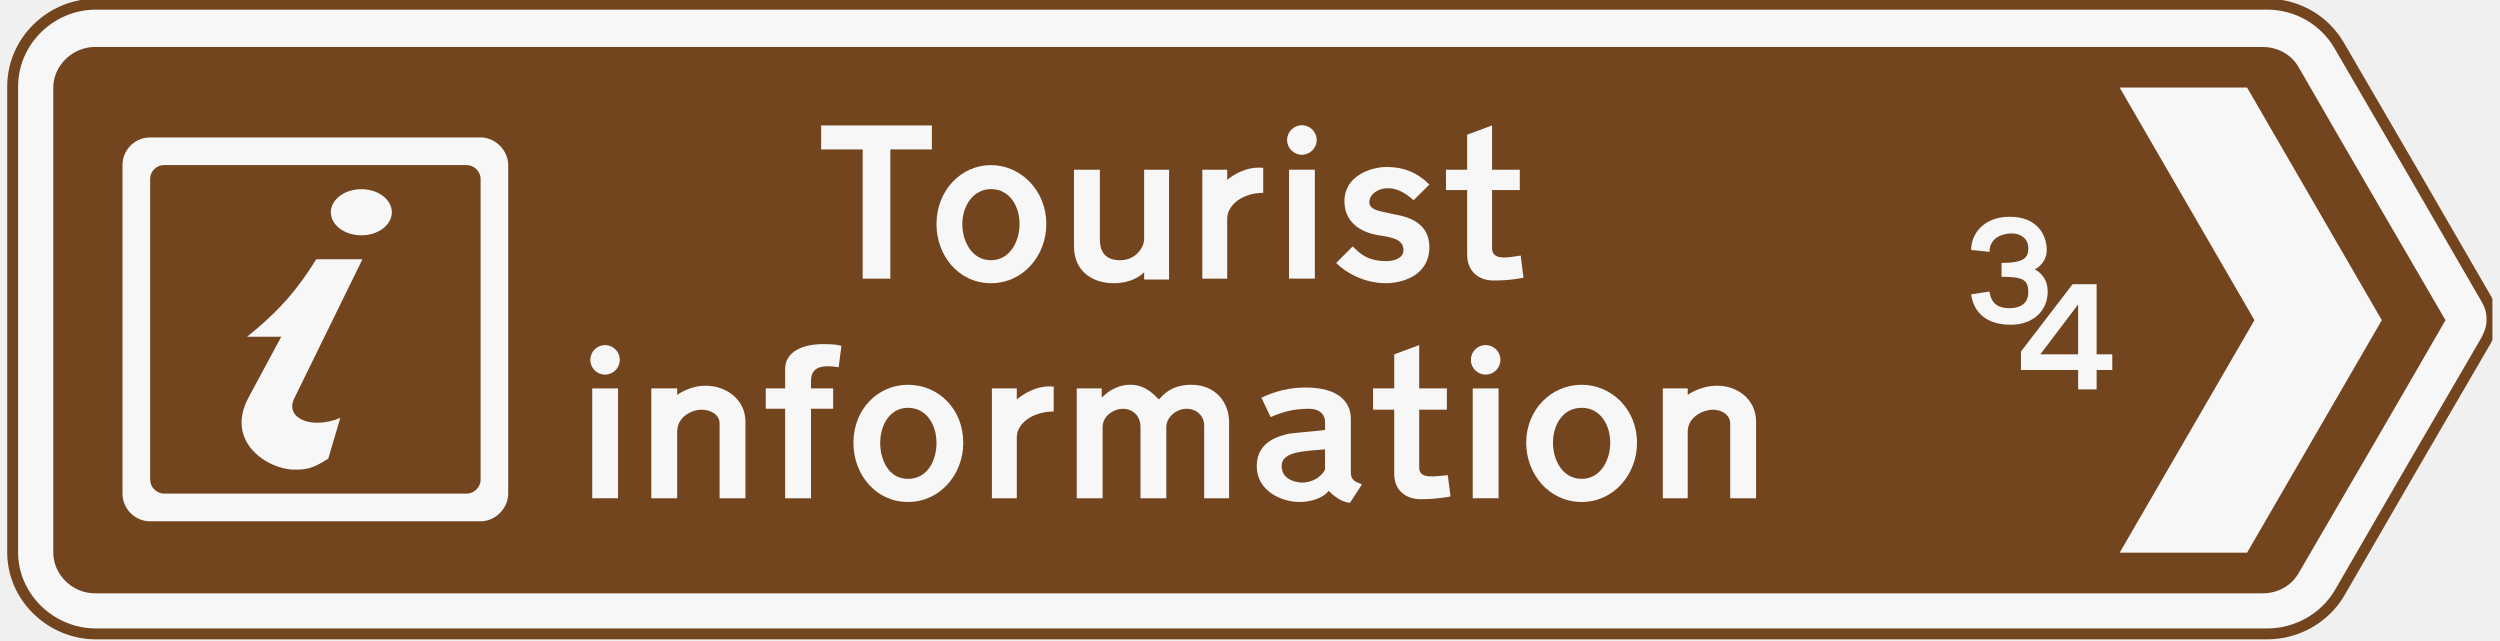
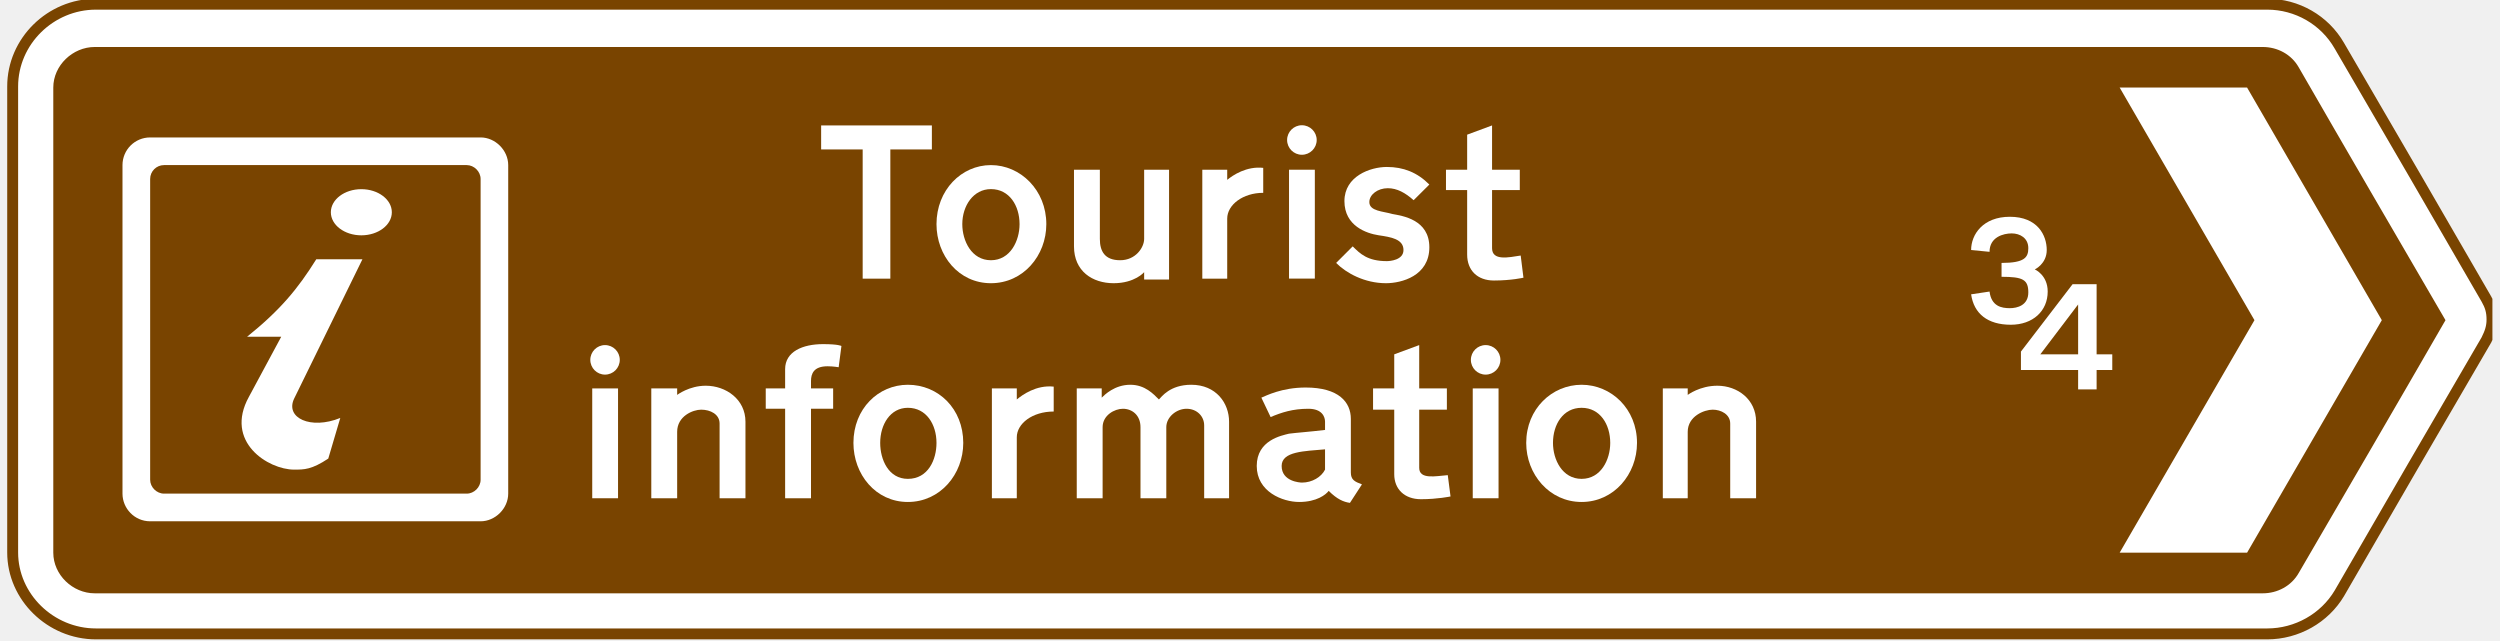
<svg xmlns="http://www.w3.org/2000/svg" viewBox="0 0 387.94 99.8" width="160" height="41" role="img" data-source="eps">
  <defs>
    <clipPath id="clip-0">
      <path clip-rule="nonzero" d="M 0.36 0 L 387.52 0 L 387.52 99.6 L 0.36 99.6 Z M 0.36 0 " />
    </clipPath>
  </defs>
-   <path fill-rule="evenodd" fill="#F7F7F7" d="M 14.15 98.75 C 7.1 98.75 1.21 93 1.21 86.1 L 1.21 13.64 C 1.21 6.61 7.1 0.85 14.15 0.85 L 351.74 0.85 C 356.34 0.85 360.65 3.3 362.95 7.32 C 370.57 20.41 378.2 33.49 385.82 46.71 C 386.39 47.72 386.68 48.58 386.68 49.88 C 386.68 51.02 386.39 51.89 385.82 53.04 C 378.2 66.12 370.57 79.2 362.95 92.43 C 360.65 96.31 356.34 98.75 351.74 98.75 L 14.15 98.75 " />
+   <path fill-rule="evenodd" fill="#FFFFFF" d="M 14.15 98.75 C 7.1 98.75 1.21 93 1.21 86.1 L 1.21 13.64 C 1.21 6.61 7.1 0.85 14.15 0.85 L 351.74 0.85 C 356.34 0.85 360.65 3.3 362.95 7.32 C 370.57 20.41 378.2 33.49 385.82 46.71 C 386.39 47.72 386.68 48.58 386.68 49.88 C 386.68 51.02 386.39 51.89 385.82 53.04 C 378.2 66.12 370.57 79.2 362.95 92.43 C 360.65 96.31 356.34 98.75 351.74 98.75 L 14.15 98.75 " />
  <g clip-path="url(#clip-0)">
-     <path fill="none" stroke-width="17" stroke-linecap="butt" stroke-linejoin="miter" stroke="#73451F" d="M 138.18 8.48 C 67.57 8.48 8.51 66.1 8.51 135.26 L 8.51 861.28 C 8.51 931.81 67.57 989.47 138.18 989.47 L 3520.84 989.47 C 3566.95 989.47 3610.16 964.93 3633.22 924.61 C 3709.58 793.53 3785.95 662.45 3862.31 529.95 C 3868.06 519.86 3870.96 511.25 3870.96 498.25 C 3870.96 486.74 3868.06 478.09 3862.31 466.55 C 3785.95 335.5 3709.58 204.38 3633.22 71.85 C 3610.16 32.98 3566.95 8.48 3520.84 8.48 Z M 138.18 8.48 " transform="matrix(0.1, 0, 0, -0.1, 0.36, 99.6)" />
+     <path fill="none" stroke-width="17" stroke-linecap="butt" stroke-linejoin="miter" stroke="#794400" d="M 138.18 8.48 C 67.57 8.48 8.51 66.1 8.51 135.26 L 8.51 861.28 C 8.51 931.81 67.57 989.47 138.18 989.47 L 3520.84 989.47 C 3566.95 989.47 3610.16 964.93 3633.22 924.61 C 3709.58 793.53 3785.95 662.45 3862.31 529.95 C 3868.06 519.86 3870.96 511.25 3870.96 498.25 C 3870.96 486.74 3868.06 478.09 3862.31 466.55 C 3785.95 335.5 3709.58 204.38 3633.22 71.85 C 3610.16 32.98 3566.95 8.48 3520.84 8.48 Z M 138.18 8.48 " transform="matrix(0.1, 0, 0, -0.1, 0.36, 99.6)" />
  </g>
-   <path fill-rule="evenodd" fill="#73451F" d="M 351.74 92.43 C 354.04 92.43 356.2 91.28 357.34 89.27 C 364.96 76.18 372.59 63.1 380.21 49.88 C 372.59 36.8 364.96 23.71 357.34 10.48 C 356.2 8.47 354.04 7.32 351.74 7.32 L 14 7.32 C 10.56 7.32 7.54 10.2 7.54 13.64 L 7.54 86.1 C 7.54 89.55 10.56 92.43 14 92.43 L 351.74 92.43 " />
-   <path fill-rule="evenodd" fill="#F7F7F7" d="M 22.63 27.88 C 22.63 26.69 23.6 25.72 24.79 25.72 L 71.95 25.72 C 73.1 25.72 74.11 26.73 74.11 27.88 L 74.11 74.74 C 74.11 75.89 73.1 76.9 71.95 76.9 L 24.79 76.9 C 23.64 76.9 22.63 75.89 22.63 74.74 Z M 18.32 25.72 C 18.32 23.34 20.25 21.41 22.63 21.41 L 74.11 21.41 C 76.4 21.41 78.41 23.42 78.41 25.72 L 78.41 76.9 C 78.41 79.2 76.4 81.21 74.11 81.21 L 22.63 81.21 C 20.19 81.21 18.32 79.2 18.32 76.9 L 18.32 25.72 " />
-   <path fill-rule="evenodd" fill="#F7F7F7" d="M 55.53 29.47 C 58.15 29.47 60.28 31.08 60.28 33.07 C 60.28 35.05 58.15 36.66 55.53 36.66 C 52.91 36.66 50.78 35.05 50.78 33.07 C 50.78 31.08 52.91 29.47 55.53 29.47 " />
-   <path fill-rule="evenodd" fill="#F7F7F7" d="M 38.02 61.81 L 43.05 52.46 L 37.73 52.46 C 42.9 48.3 45.64 44.99 48.51 40.39 L 55.7 40.39 L 45.06 62.1 C 43.62 65.11 47.65 66.98 52.25 65.11 L 50.38 71.44 C 47.79 73.16 46.64 73.16 45.06 73.16 C 41.04 73.16 34.13 68.85 38.02 61.81 " />
-   <path fill-rule="evenodd" fill="#F7F7F7" d="M 316.23 41.97 C 316.23 41.97 318.09 41.11 318.09 38.95 C 318.09 36.65 316.66 33.77 312.34 33.77 C 308.18 33.77 306.31 36.51 306.31 38.95 L 309.18 39.23 C 309.18 36.93 311.34 36.36 312.63 36.36 C 313.92 36.36 315.22 37.08 315.22 38.66 C 315.22 40.1 314.64 40.96 311.05 40.96 L 311.05 43.12 C 314.36 43.12 315.22 43.55 315.22 45.56 C 315.22 47.57 313.49 48.01 312.34 48.01 C 311.05 48.01 309.47 47.72 309.18 45.42 L 306.31 45.85 C 306.74 48.87 308.89 50.59 312.49 50.59 C 315.94 50.59 318.24 48.44 318.24 45.42 C 318.24 42.83 316.23 41.97 316.23 41.97 " />
-   <path fill-rule="evenodd" fill="#F7F7F7" d="M 322.98 51.89 L 322.98 47.43 L 317.09 55.2 L 322.98 55.2 Z M 325.86 51.31 L 325.86 44.27 L 322.12 44.27 L 314.07 54.77 L 314.07 57.64 L 322.98 57.64 L 322.98 60.66 L 325.86 60.66 L 325.86 57.64 L 328.3 57.64 L 328.3 55.2 L 325.86 55.2 L 325.86 51.31 " />
-   <path fill-rule="evenodd" fill="#F7F7F7" d="M 136.07 43.41 L 137.94 43.41 L 137.94 23.28 L 144.41 23.28 L 144.41 19.54 L 127.16 19.54 L 127.16 23.28 L 133.63 23.28 L 133.63 43.41 L 135.5 43.41 " />
-   <path fill-rule="evenodd" fill="#F7F7F7" d="M 153.61 40.54 C 156.63 40.54 158.07 37.51 158.07 34.92 C 158.07 32.05 156.49 29.46 153.61 29.46 C 150.88 29.46 149.15 32.05 149.15 34.92 C 149.15 37.51 150.59 40.54 153.61 40.54 M 153.61 44.12 C 158.65 44.12 162.24 39.81 162.24 34.92 C 162.24 29.61 158.21 25.72 153.61 25.72 C 149.01 25.72 145.13 29.61 145.13 34.92 C 145.13 39.81 148.58 44.12 153.61 44.12 " />
-   <path fill-rule="evenodd" fill="#F7F7F7" d="M 196.03 26.15 L 196.03 30.04 C 192.86 30.04 190.42 31.91 190.42 34.06 L 190.42 43.41 L 186.54 43.41 L 186.54 26.44 L 190.42 26.44 L 190.42 28.02 C 191.28 27.3 193.44 25.86 196.03 26.15 " />
-   <path fill-rule="evenodd" fill="#F7F7F7" d="M 207.39 40.96 L 209.97 38.38 C 211.12 39.52 212.27 40.68 215.29 40.68 C 215.72 40.68 217.88 40.54 217.88 38.95 C 217.88 37.22 215.87 36.93 214 36.65 C 212.13 36.36 208.68 35.21 208.68 31.33 C 208.68 27.45 212.71 26.01 215.29 26.01 C 217.88 26.01 220.04 26.87 221.91 28.75 L 219.46 31.19 C 218.17 30.04 216.88 29.32 215.44 29.32 C 213.86 29.32 212.56 30.32 212.56 31.48 C 212.56 32.91 214.72 32.91 216.16 33.34 C 217.74 33.63 221.91 34.21 221.91 38.52 C 221.91 42.98 217.59 44.12 215.15 44.12 C 211.84 44.12 208.96 42.55 207.39 40.96 " />
-   <path fill-rule="evenodd" fill="#F7F7F7" d="M 236.57 43.26 L 236.14 39.81 C 234.27 40.1 231.68 40.68 231.68 38.66 L 231.68 29.61 L 236 29.61 L 236 26.44 L 231.68 26.44 L 231.68 19.54 L 227.8 20.98 L 227.8 26.44 L 224.5 26.44 L 224.5 29.61 L 227.8 29.61 L 227.8 39.66 C 227.8 42.11 229.39 43.7 231.97 43.7 C 234.7 43.7 236.57 43.26 236.57 43.26 " />
-   <path fill-rule="evenodd" fill="#F7F7F7" d="M 166.55 38.38 L 166.55 26.44 L 170.58 26.44 L 170.58 37.22 C 170.58 39.09 171.3 40.54 173.74 40.54 C 176.19 40.54 177.48 38.52 177.48 37.22 L 177.48 26.44 L 181.36 26.44 L 181.36 43.55 L 177.48 43.55 L 177.48 42.4 C 177.48 42.4 176.04 44.12 172.73 44.12 C 169.43 44.12 166.55 42.26 166.55 38.38 " />
-   <path fill="#F7F7F7" d="M 200.05 26.44 L 204.07 26.44 L 204.07 43.4 L 200.05 43.4 L 200.05 26.44 " />
-   <path fill-rule="evenodd" fill="#F7F7F7" d="M 202.05 19.51 C 203.32 19.51 204.36 20.54 204.36 21.81 C 204.36 23.08 203.32 24.11 202.05 24.11 C 200.79 24.11 199.75 23.08 199.75 21.81 C 199.75 20.54 200.79 19.51 202.05 19.51 " />
-   <path fill-rule="evenodd" fill="#F7F7F7" d="M 205.66 70 L 205.66 73.16 C 205.09 74.31 203.65 75.18 202.07 75.18 C 201.78 75.18 198.9 75.03 198.9 72.59 C 198.9 70.29 202.5 70.29 205.66 70 M 209.54 78.34 L 211.41 75.46 C 210.26 75.03 209.68 74.74 209.68 73.6 L 209.68 65.26 C 209.68 62.67 207.82 60.37 202.64 60.37 C 198.9 60.37 196.46 61.66 195.74 61.95 L 197.18 64.97 C 198.9 64.25 200.62 63.68 203.07 63.68 C 205.23 63.68 205.66 64.97 205.66 65.69 L 205.66 66.98 C 203.22 67.27 201.2 67.41 200.05 67.56 C 198.9 67.85 195.02 68.57 195.02 72.59 C 195.02 76.61 199.05 78.2 201.63 78.2 C 204.37 78.2 205.8 77.05 206.23 76.47 C 207.53 77.77 208.54 78.2 209.54 78.34 " />
-   <path fill-rule="evenodd" fill="#F7F7F7" d="M 125.58 59.36 L 125.58 60.51 L 129.03 60.51 L 129.03 63.68 L 125.58 63.68 L 125.58 77.62 L 121.55 77.62 L 121.55 63.68 L 118.53 63.68 L 118.53 60.51 L 121.55 60.51 L 121.55 57.5 C 121.55 54.77 124.29 53.61 127.45 53.61 C 129.89 53.61 130.32 53.9 130.32 53.9 L 129.89 57.21 C 129.89 57.21 129.03 57.06 128.16 57.06 C 126.01 57.06 125.58 58.21 125.58 59.36 " />
-   <path fill-rule="evenodd" fill="#F7F7F7" d="M 179.78 62.23 C 180.21 61.81 181.5 59.94 184.82 59.94 C 188.7 59.94 190.71 62.81 190.71 65.69 L 190.71 77.62 L 186.83 77.62 L 186.83 66.27 C 186.83 64.83 185.68 63.68 184.09 63.68 C 182.51 63.68 180.93 64.97 180.93 66.55 L 180.93 77.62 L 176.91 77.62 L 176.91 66.55 C 176.91 64.68 175.61 63.68 174.17 63.68 C 172.88 63.68 171.01 64.68 171.01 66.55 L 171.01 77.62 L 166.98 77.62 L 166.98 60.51 L 170.87 60.51 L 170.87 61.95 C 171.3 61.52 172.88 59.94 175.32 59.94 C 177.62 59.94 178.92 61.38 179.78 62.23 " />
-   <path fill-rule="evenodd" fill="#F7F7F7" d="M 115.37 65.69 L 115.37 77.62 L 111.34 77.62 L 111.34 65.98 C 111.34 64.54 109.91 63.82 108.47 63.82 C 107.18 63.82 104.73 64.83 104.73 67.27 L 104.73 77.62 L 100.7 77.62 L 100.7 60.51 L 104.73 60.51 L 104.73 61.52 C 104.73 61.52 106.6 60.09 109.18 60.09 C 112.35 60.09 115.37 62.23 115.37 65.69 " />
-   <path fill="#F7F7F7" d="M 91.5 60.51 L 95.52 60.51 L 95.52 77.62 L 91.5 77.62 L 91.5 60.51 " />
-   <path fill-rule="evenodd" fill="#F7F7F7" d="M 93.49 53.76 C 94.76 53.76 95.79 54.79 95.79 56.06 C 95.79 57.33 94.76 58.36 93.49 58.36 C 92.23 58.36 91.2 57.33 91.2 56.06 C 91.2 54.79 92.23 53.76 93.49 53.76 " />
-   <path fill-rule="evenodd" fill="#F7F7F7" d="M 140.67 74.6 C 143.84 74.6 145.13 71.59 145.13 69 C 145.13 66.12 143.55 63.53 140.67 63.53 C 137.94 63.53 136.36 66.12 136.36 69 C 136.36 71.59 137.65 74.6 140.67 74.6 M 140.67 78.2 C 145.71 78.2 149.3 73.88 149.3 69 C 149.3 63.68 145.42 59.94 140.67 59.94 C 136.07 59.94 132.19 63.68 132.19 69 C 132.19 73.88 135.64 78.2 140.67 78.2 " />
-   <path fill-rule="evenodd" fill="#F7F7F7" d="M 163.39 60.23 L 163.39 64.11 C 160.08 64.11 157.64 65.98 157.64 68.13 L 157.64 77.62 L 153.76 77.62 L 153.76 60.51 L 157.64 60.51 L 157.64 62.23 C 158.5 61.52 160.66 59.94 163.39 60.23 " />
-   <path fill-rule="evenodd" fill="#F7F7F7" d="M 225.21 77.34 L 224.78 74.02 C 222.91 74.17 220.33 74.74 220.33 72.88 L 220.33 63.82 L 224.64 63.82 L 224.64 60.51 L 220.33 60.51 L 220.33 53.76 L 216.44 55.2 L 216.44 60.51 L 213.14 60.51 L 213.14 63.82 L 216.44 63.82 L 216.44 73.88 C 216.44 76.18 218.02 77.77 220.61 77.77 C 223.2 77.77 225.21 77.34 225.21 77.34 " />
-   <path fill="#F7F7F7" d="M 228.67 60.51 L 232.69 60.51 L 232.69 77.62 L 228.67 77.62 L 228.67 60.51 " />
-   <path fill-rule="evenodd" fill="#F7F7F7" d="M 230.68 53.76 C 231.95 53.76 232.98 54.79 232.98 56.06 C 232.98 57.33 231.95 58.36 230.68 58.36 C 229.41 58.36 228.38 57.33 228.38 56.06 C 228.38 54.79 229.41 53.76 230.68 53.76 " />
-   <path fill-rule="evenodd" fill="#F7F7F7" d="M 245.63 74.6 C 248.65 74.6 250.09 71.59 250.09 69 C 250.09 66.12 248.51 63.53 245.63 63.53 C 242.75 63.53 241.17 66.12 241.17 69 C 241.17 71.59 242.61 74.6 245.63 74.6 M 245.63 78.2 C 250.66 78.2 254.26 73.88 254.26 69 C 254.26 63.68 250.23 59.94 245.63 59.94 C 241.03 59.94 237 63.68 237 69 C 237 73.88 240.6 78.2 245.63 78.2 " />
-   <path fill-rule="evenodd" fill="#F7F7F7" d="M 272.81 65.69 L 272.81 77.62 L 268.78 77.62 L 268.78 65.98 C 268.78 64.54 267.34 63.82 266.05 63.82 C 264.75 63.82 262.16 64.83 262.16 67.27 L 262.16 77.62 L 258.28 77.62 L 258.28 60.51 L 262.16 60.51 L 262.16 61.52 C 262.16 61.52 264.04 60.09 266.77 60.09 C 269.93 60.09 272.81 62.23 272.81 65.69 " />
-   <path fill-rule="evenodd" fill="#F7F7F7" d="M 349.3 13.64 L 370.29 49.88 L 349.3 86.1 L 329.45 86.1 L 350.45 49.88 L 329.45 13.64 L 349.3 13.64 " />
+   <path fill-rule="evenodd" fill="#794400" d="M 351.74 92.43 C 354.04 92.43 356.2 91.28 357.34 89.27 C 364.96 76.18 372.59 63.1 380.21 49.88 C 372.59 36.8 364.96 23.71 357.34 10.48 C 356.2 8.47 354.04 7.32 351.74 7.32 L 14 7.32 C 10.56 7.32 7.54 10.2 7.54 13.64 L 7.54 86.1 C 7.54 89.55 10.56 92.43 14 92.43 L 351.74 92.43 " />
+   <path fill-rule="evenodd" fill="#FFFFFF" d="M 22.63 27.88 C 22.63 26.69 23.6 25.72 24.79 25.72 L 71.95 25.72 C 73.1 25.72 74.11 26.73 74.11 27.88 L 74.11 74.74 C 74.11 75.89 73.1 76.9 71.95 76.9 L 24.79 76.9 C 23.64 76.9 22.63 75.89 22.63 74.74 Z M 18.32 25.72 C 18.32 23.34 20.25 21.41 22.63 21.41 L 74.11 21.41 C 76.4 21.41 78.41 23.42 78.41 25.72 L 78.41 76.9 C 78.41 79.2 76.4 81.21 74.11 81.21 L 22.63 81.21 C 20.19 81.21 18.32 79.2 18.32 76.9 L 18.32 25.72 " />
+   <path fill-rule="evenodd" fill="#FFFFFF" d="M 55.53 29.47 C 58.15 29.47 60.28 31.08 60.28 33.07 C 60.28 35.05 58.15 36.66 55.53 36.66 C 52.91 36.66 50.78 35.05 50.78 33.07 C 50.78 31.08 52.91 29.47 55.53 29.47 " />
+   <path fill-rule="evenodd" fill="#FFFFFF" d="M 38.02 61.81 L 43.05 52.46 L 37.73 52.46 C 42.9 48.3 45.64 44.99 48.51 40.39 L 55.7 40.39 L 45.06 62.1 C 43.62 65.11 47.65 66.98 52.25 65.11 L 50.38 71.44 C 47.79 73.16 46.64 73.16 45.06 73.16 C 41.04 73.16 34.13 68.85 38.02 61.81 " />
+   <path fill-rule="evenodd" fill="#FFFFFF" d="M 316.23 41.97 C 316.23 41.97 318.09 41.11 318.09 38.95 C 318.09 36.65 316.66 33.77 312.34 33.77 C 308.18 33.77 306.31 36.51 306.31 38.95 L 309.18 39.23 C 309.18 36.93 311.34 36.36 312.63 36.36 C 313.92 36.36 315.22 37.08 315.22 38.66 C 315.22 40.1 314.64 40.96 311.05 40.96 L 311.05 43.12 C 314.36 43.12 315.22 43.55 315.22 45.56 C 315.22 47.57 313.49 48.01 312.34 48.01 C 311.05 48.01 309.47 47.72 309.18 45.42 L 306.31 45.85 C 306.74 48.87 308.89 50.59 312.49 50.59 C 315.94 50.59 318.24 48.44 318.24 45.42 C 318.24 42.83 316.23 41.97 316.23 41.97 " />
+   <path fill-rule="evenodd" fill="#FFFFFF" d="M 322.98 51.89 L 322.98 47.43 L 317.09 55.2 L 322.98 55.2 Z M 325.86 51.31 L 325.86 44.27 L 322.12 44.27 L 314.07 54.77 L 314.07 57.64 L 322.98 57.64 L 322.98 60.66 L 325.86 60.66 L 325.86 57.64 L 328.3 57.64 L 328.3 55.2 L 325.86 55.2 L 325.86 51.31 " />
+   <path fill-rule="evenodd" fill="#FFFFFF" d="M 136.07 43.41 L 137.94 43.41 L 137.94 23.28 L 144.41 23.28 L 144.41 19.54 L 127.16 19.54 L 127.16 23.28 L 133.63 23.28 L 133.63 43.41 L 135.5 43.41 " />
+   <path fill-rule="evenodd" fill="#FFFFFF" d="M 153.61 40.54 C 156.63 40.54 158.07 37.51 158.07 34.92 C 158.07 32.05 156.49 29.46 153.61 29.46 C 150.88 29.46 149.15 32.05 149.15 34.92 C 149.15 37.51 150.59 40.54 153.61 40.54 M 153.61 44.12 C 158.65 44.12 162.24 39.81 162.24 34.92 C 162.24 29.61 158.21 25.72 153.61 25.72 C 149.01 25.72 145.13 29.61 145.13 34.92 C 145.13 39.81 148.58 44.12 153.61 44.12 " />
+   <path fill-rule="evenodd" fill="#FFFFFF" d="M 196.03 26.15 L 196.03 30.04 C 192.86 30.04 190.42 31.91 190.42 34.06 L 190.42 43.41 L 186.54 43.41 L 186.54 26.44 L 190.42 26.44 L 190.42 28.02 C 191.28 27.3 193.44 25.86 196.03 26.15 " />
+   <path fill-rule="evenodd" fill="#FFFFFF" d="M 207.39 40.96 L 209.97 38.38 C 211.12 39.52 212.27 40.68 215.29 40.68 C 215.72 40.68 217.88 40.54 217.88 38.95 C 217.88 37.22 215.87 36.93 214 36.65 C 212.13 36.36 208.68 35.21 208.68 31.33 C 208.68 27.45 212.71 26.01 215.29 26.01 C 217.88 26.01 220.04 26.87 221.91 28.75 L 219.46 31.19 C 218.17 30.04 216.88 29.32 215.44 29.32 C 213.86 29.32 212.56 30.32 212.56 31.48 C 212.56 32.91 214.72 32.91 216.16 33.34 C 217.74 33.63 221.91 34.21 221.91 38.52 C 221.91 42.98 217.59 44.12 215.15 44.12 C 211.84 44.12 208.96 42.55 207.39 40.96 " />
+   <path fill-rule="evenodd" fill="#FFFFFF" d="M 236.57 43.26 L 236.14 39.81 C 234.27 40.1 231.68 40.68 231.68 38.66 L 231.68 29.61 L 236 29.61 L 236 26.44 L 231.68 26.44 L 231.68 19.54 L 227.8 20.98 L 227.8 26.44 L 224.5 26.44 L 224.5 29.61 L 227.8 29.61 L 227.8 39.66 C 227.8 42.11 229.39 43.7 231.97 43.7 C 234.7 43.7 236.57 43.26 236.57 43.26 " />
+   <path fill-rule="evenodd" fill="#FFFFFF" d="M 166.55 38.38 L 166.55 26.44 L 170.58 26.44 L 170.58 37.22 C 170.58 39.09 171.3 40.54 173.74 40.54 C 176.19 40.54 177.48 38.52 177.48 37.22 L 177.48 26.44 L 181.36 26.44 L 181.36 43.55 L 177.48 43.55 L 177.48 42.4 C 177.48 42.4 176.04 44.12 172.73 44.12 C 169.43 44.12 166.55 42.26 166.55 38.38 " />
+   <path fill="#FFFFFF" d="M 200.05 26.44 L 204.07 26.44 L 204.07 43.4 L 200.05 43.4 L 200.05 26.44 " />
+   <path fill-rule="evenodd" fill="#FFFFFF" d="M 202.05 19.51 C 203.32 19.51 204.36 20.54 204.36 21.81 C 204.36 23.08 203.32 24.11 202.05 24.11 C 200.79 24.11 199.75 23.08 199.75 21.81 C 199.75 20.54 200.79 19.51 202.05 19.51 " />
+   <path fill-rule="evenodd" fill="#FFFFFF" d="M 205.66 70 L 205.66 73.16 C 205.09 74.31 203.65 75.18 202.07 75.18 C 201.78 75.18 198.9 75.03 198.9 72.59 C 198.9 70.29 202.5 70.29 205.66 70 M 209.54 78.34 L 211.41 75.46 C 210.26 75.03 209.68 74.74 209.68 73.6 L 209.68 65.26 C 209.68 62.67 207.82 60.37 202.64 60.37 C 198.9 60.37 196.46 61.66 195.74 61.95 L 197.18 64.97 C 198.9 64.25 200.62 63.68 203.07 63.68 C 205.23 63.68 205.66 64.97 205.66 65.69 L 205.66 66.98 C 203.22 67.27 201.2 67.41 200.05 67.56 C 198.9 67.85 195.02 68.57 195.02 72.59 C 195.02 76.61 199.05 78.2 201.63 78.2 C 204.37 78.2 205.8 77.05 206.23 76.47 C 207.53 77.77 208.54 78.2 209.54 78.34 " />
+   <path fill-rule="evenodd" fill="#FFFFFF" d="M 125.58 59.36 L 125.58 60.51 L 129.03 60.51 L 129.03 63.68 L 125.58 63.68 L 125.58 77.62 L 121.55 77.62 L 121.55 63.68 L 118.53 63.68 L 118.53 60.51 L 121.55 60.51 L 121.55 57.5 C 121.55 54.77 124.29 53.61 127.45 53.61 C 129.89 53.61 130.32 53.9 130.32 53.9 L 129.89 57.21 C 129.89 57.21 129.03 57.06 128.16 57.06 C 126.01 57.06 125.58 58.21 125.58 59.36 " />
+   <path fill-rule="evenodd" fill="#FFFFFF" d="M 179.78 62.23 C 180.21 61.81 181.5 59.94 184.82 59.94 C 188.7 59.94 190.71 62.81 190.71 65.69 L 190.71 77.62 L 186.83 77.62 L 186.83 66.27 C 186.83 64.83 185.68 63.68 184.09 63.68 C 182.51 63.68 180.93 64.97 180.93 66.55 L 180.93 77.62 L 176.91 77.62 L 176.91 66.55 C 176.91 64.68 175.61 63.68 174.17 63.68 C 172.88 63.68 171.01 64.68 171.01 66.55 L 171.01 77.62 L 166.98 77.62 L 166.98 60.51 L 170.87 60.51 L 170.87 61.95 C 171.3 61.52 172.88 59.94 175.32 59.94 C 177.62 59.94 178.92 61.38 179.78 62.23 " />
+   <path fill-rule="evenodd" fill="#FFFFFF" d="M 115.37 65.69 L 115.37 77.62 L 111.34 77.62 L 111.34 65.98 C 111.34 64.54 109.91 63.82 108.47 63.82 C 107.18 63.82 104.73 64.83 104.73 67.27 L 104.73 77.62 L 100.7 77.62 L 100.7 60.51 L 104.73 60.51 L 104.73 61.52 C 104.73 61.52 106.6 60.09 109.18 60.09 C 112.35 60.09 115.37 62.23 115.37 65.69 " />
+   <path fill="#FFFFFF" d="M 91.5 60.51 L 95.52 60.51 L 95.52 77.62 L 91.5 77.62 L 91.5 60.51 " />
+   <path fill-rule="evenodd" fill="#FFFFFF" d="M 93.49 53.76 C 94.76 53.76 95.79 54.79 95.79 56.06 C 95.79 57.33 94.76 58.36 93.49 58.36 C 92.23 58.36 91.2 57.33 91.2 56.06 C 91.2 54.79 92.23 53.76 93.49 53.76 " />
+   <path fill-rule="evenodd" fill="#FFFFFF" d="M 140.67 74.6 C 143.84 74.6 145.13 71.59 145.13 69 C 145.13 66.12 143.55 63.53 140.67 63.53 C 137.94 63.53 136.36 66.12 136.36 69 C 136.36 71.59 137.65 74.6 140.67 74.6 M 140.67 78.2 C 145.71 78.2 149.3 73.88 149.3 69 C 149.3 63.68 145.42 59.94 140.67 59.94 C 136.07 59.94 132.19 63.68 132.19 69 C 132.19 73.88 135.64 78.2 140.67 78.2 " />
+   <path fill-rule="evenodd" fill="#FFFFFF" d="M 163.39 60.23 L 163.39 64.11 C 160.08 64.11 157.64 65.98 157.64 68.13 L 157.64 77.62 L 153.76 77.62 L 153.76 60.51 L 157.64 60.51 L 157.64 62.23 C 158.5 61.52 160.66 59.94 163.39 60.23 " />
+   <path fill-rule="evenodd" fill="#FFFFFF" d="M 225.21 77.34 L 224.78 74.02 C 222.91 74.17 220.33 74.74 220.33 72.88 L 220.33 63.82 L 224.64 63.82 L 224.64 60.51 L 220.33 60.51 L 220.33 53.76 L 216.44 55.2 L 216.44 60.51 L 213.14 60.51 L 213.14 63.82 L 216.44 63.82 L 216.44 73.88 C 216.44 76.18 218.02 77.77 220.61 77.77 C 223.2 77.77 225.21 77.34 225.21 77.34 " />
+   <path fill="#FFFFFF" d="M 228.67 60.51 L 232.69 60.51 L 232.69 77.62 L 228.67 77.62 L 228.67 60.51 " />
+   <path fill-rule="evenodd" fill="#FFFFFF" d="M 230.68 53.76 C 231.95 53.76 232.98 54.79 232.98 56.06 C 232.98 57.33 231.95 58.36 230.68 58.36 C 229.41 58.36 228.38 57.33 228.38 56.06 C 228.38 54.79 229.41 53.76 230.68 53.76 " />
+   <path fill-rule="evenodd" fill="#FFFFFF" d="M 245.63 74.6 C 248.65 74.6 250.09 71.59 250.09 69 C 250.09 66.12 248.51 63.53 245.63 63.53 C 242.75 63.53 241.17 66.12 241.17 69 C 241.17 71.59 242.61 74.6 245.63 74.6 M 245.63 78.2 C 250.66 78.2 254.26 73.88 254.26 69 C 254.26 63.68 250.23 59.94 245.63 59.94 C 241.03 59.94 237 63.68 237 69 C 237 73.88 240.6 78.2 245.63 78.2 " />
+   <path fill-rule="evenodd" fill="#FFFFFF" d="M 272.81 65.69 L 272.81 77.62 L 268.78 77.62 L 268.78 65.98 C 268.78 64.54 267.34 63.82 266.05 63.82 C 264.75 63.82 262.16 64.83 262.16 67.27 L 262.16 77.62 L 258.28 77.62 L 258.28 60.51 L 262.16 60.51 L 262.16 61.52 C 262.16 61.52 264.04 60.09 266.77 60.09 C 269.93 60.09 272.81 62.23 272.81 65.69 " />
+   <path fill-rule="evenodd" fill="#FFFFFF" d="M 349.3 13.64 L 370.29 49.88 L 349.3 86.1 L 329.45 86.1 L 350.45 49.88 L 329.45 13.64 L 349.3 13.64 " />
</svg>
